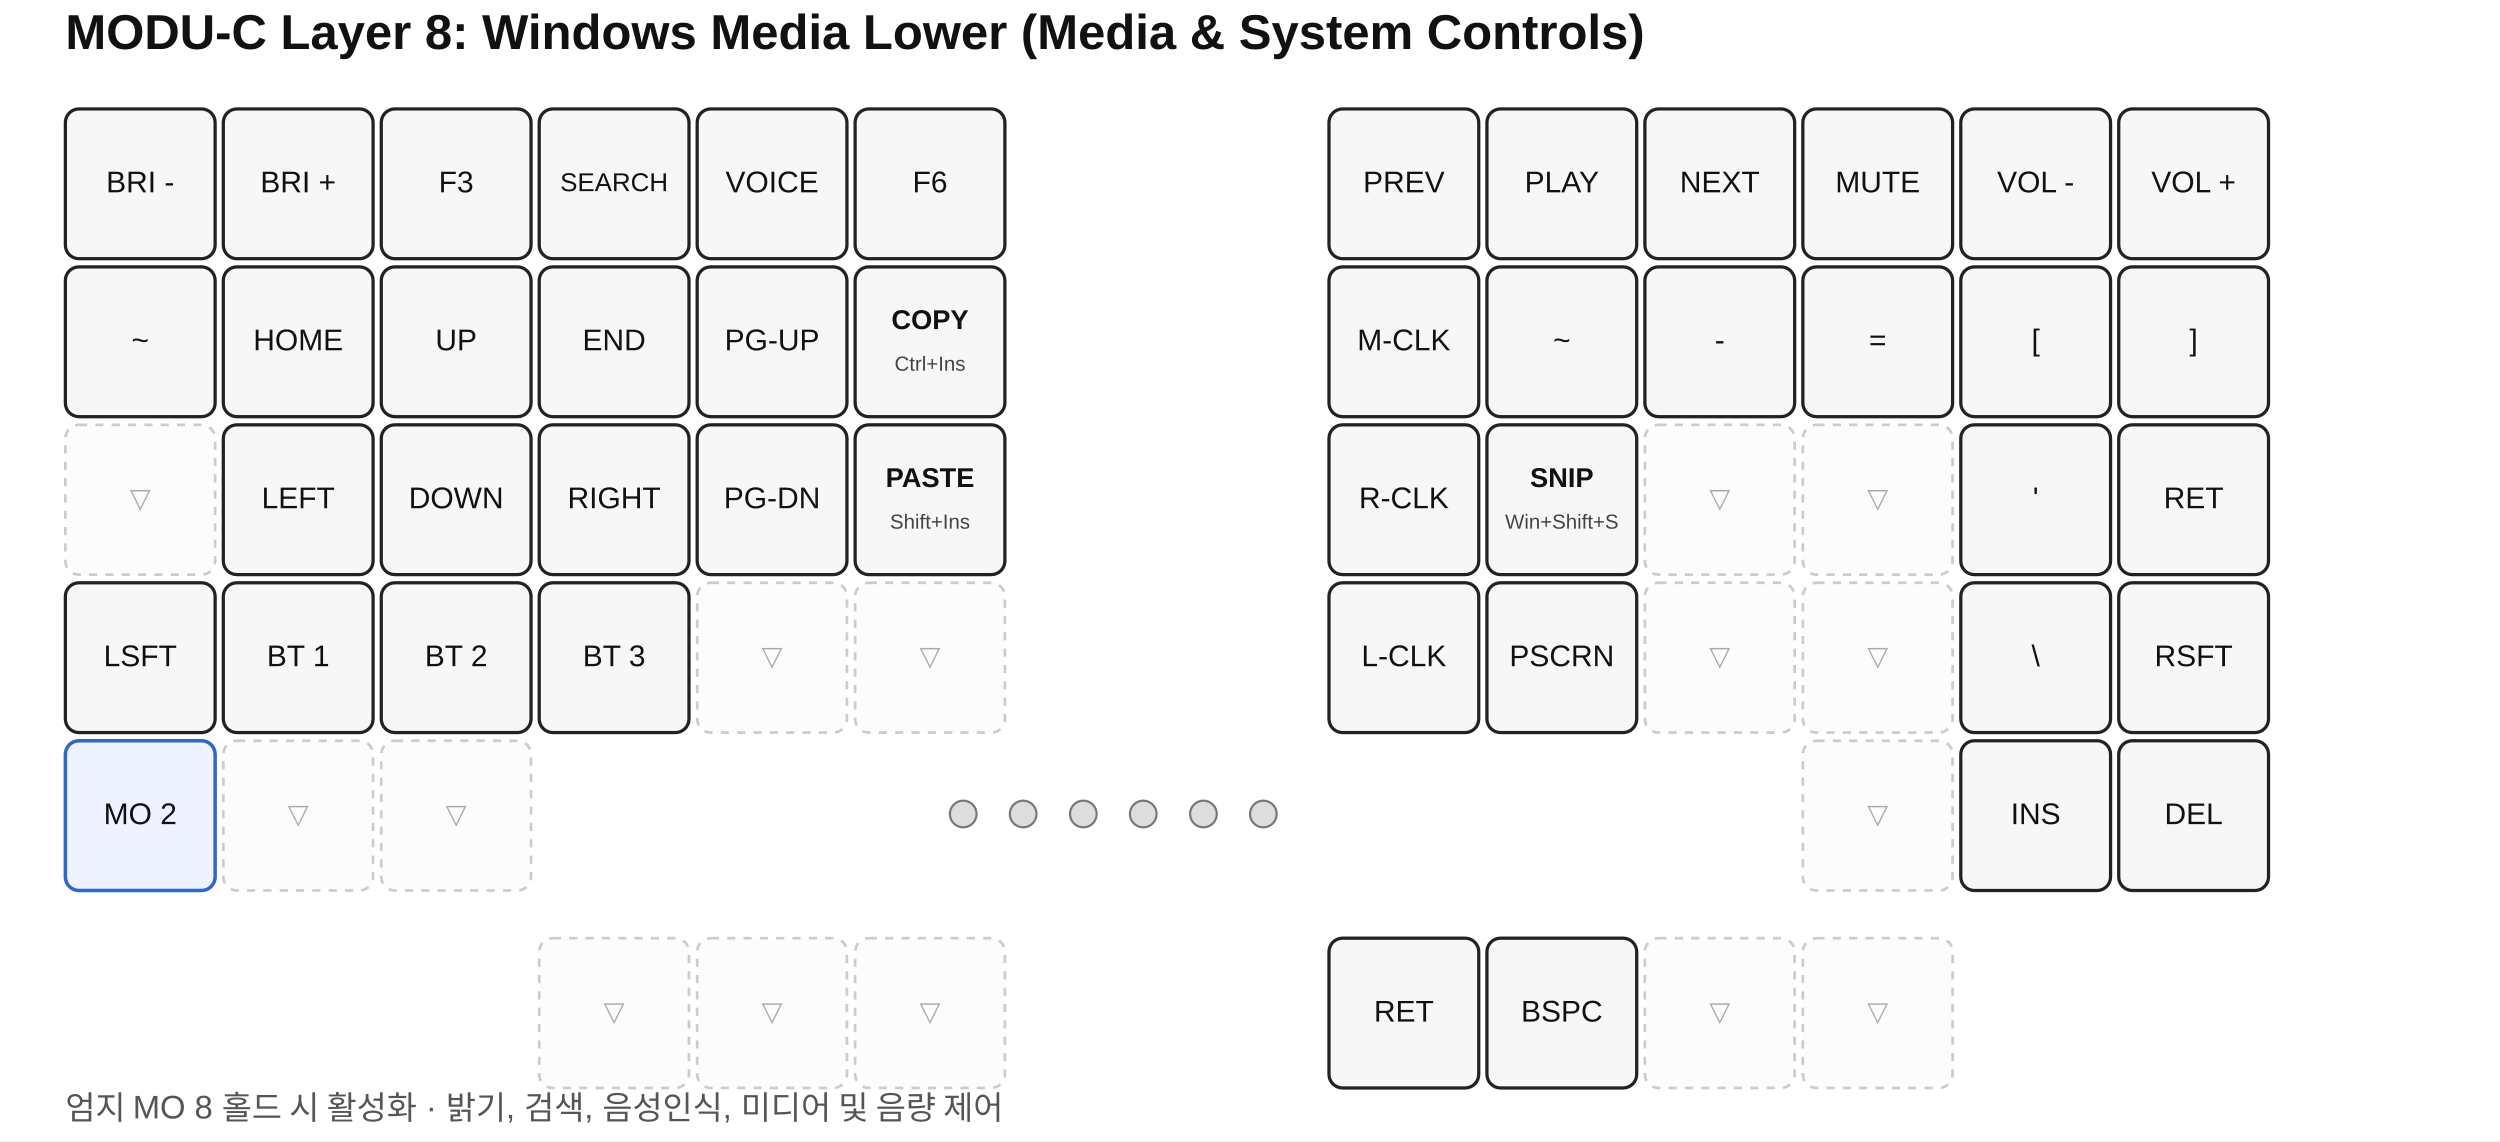
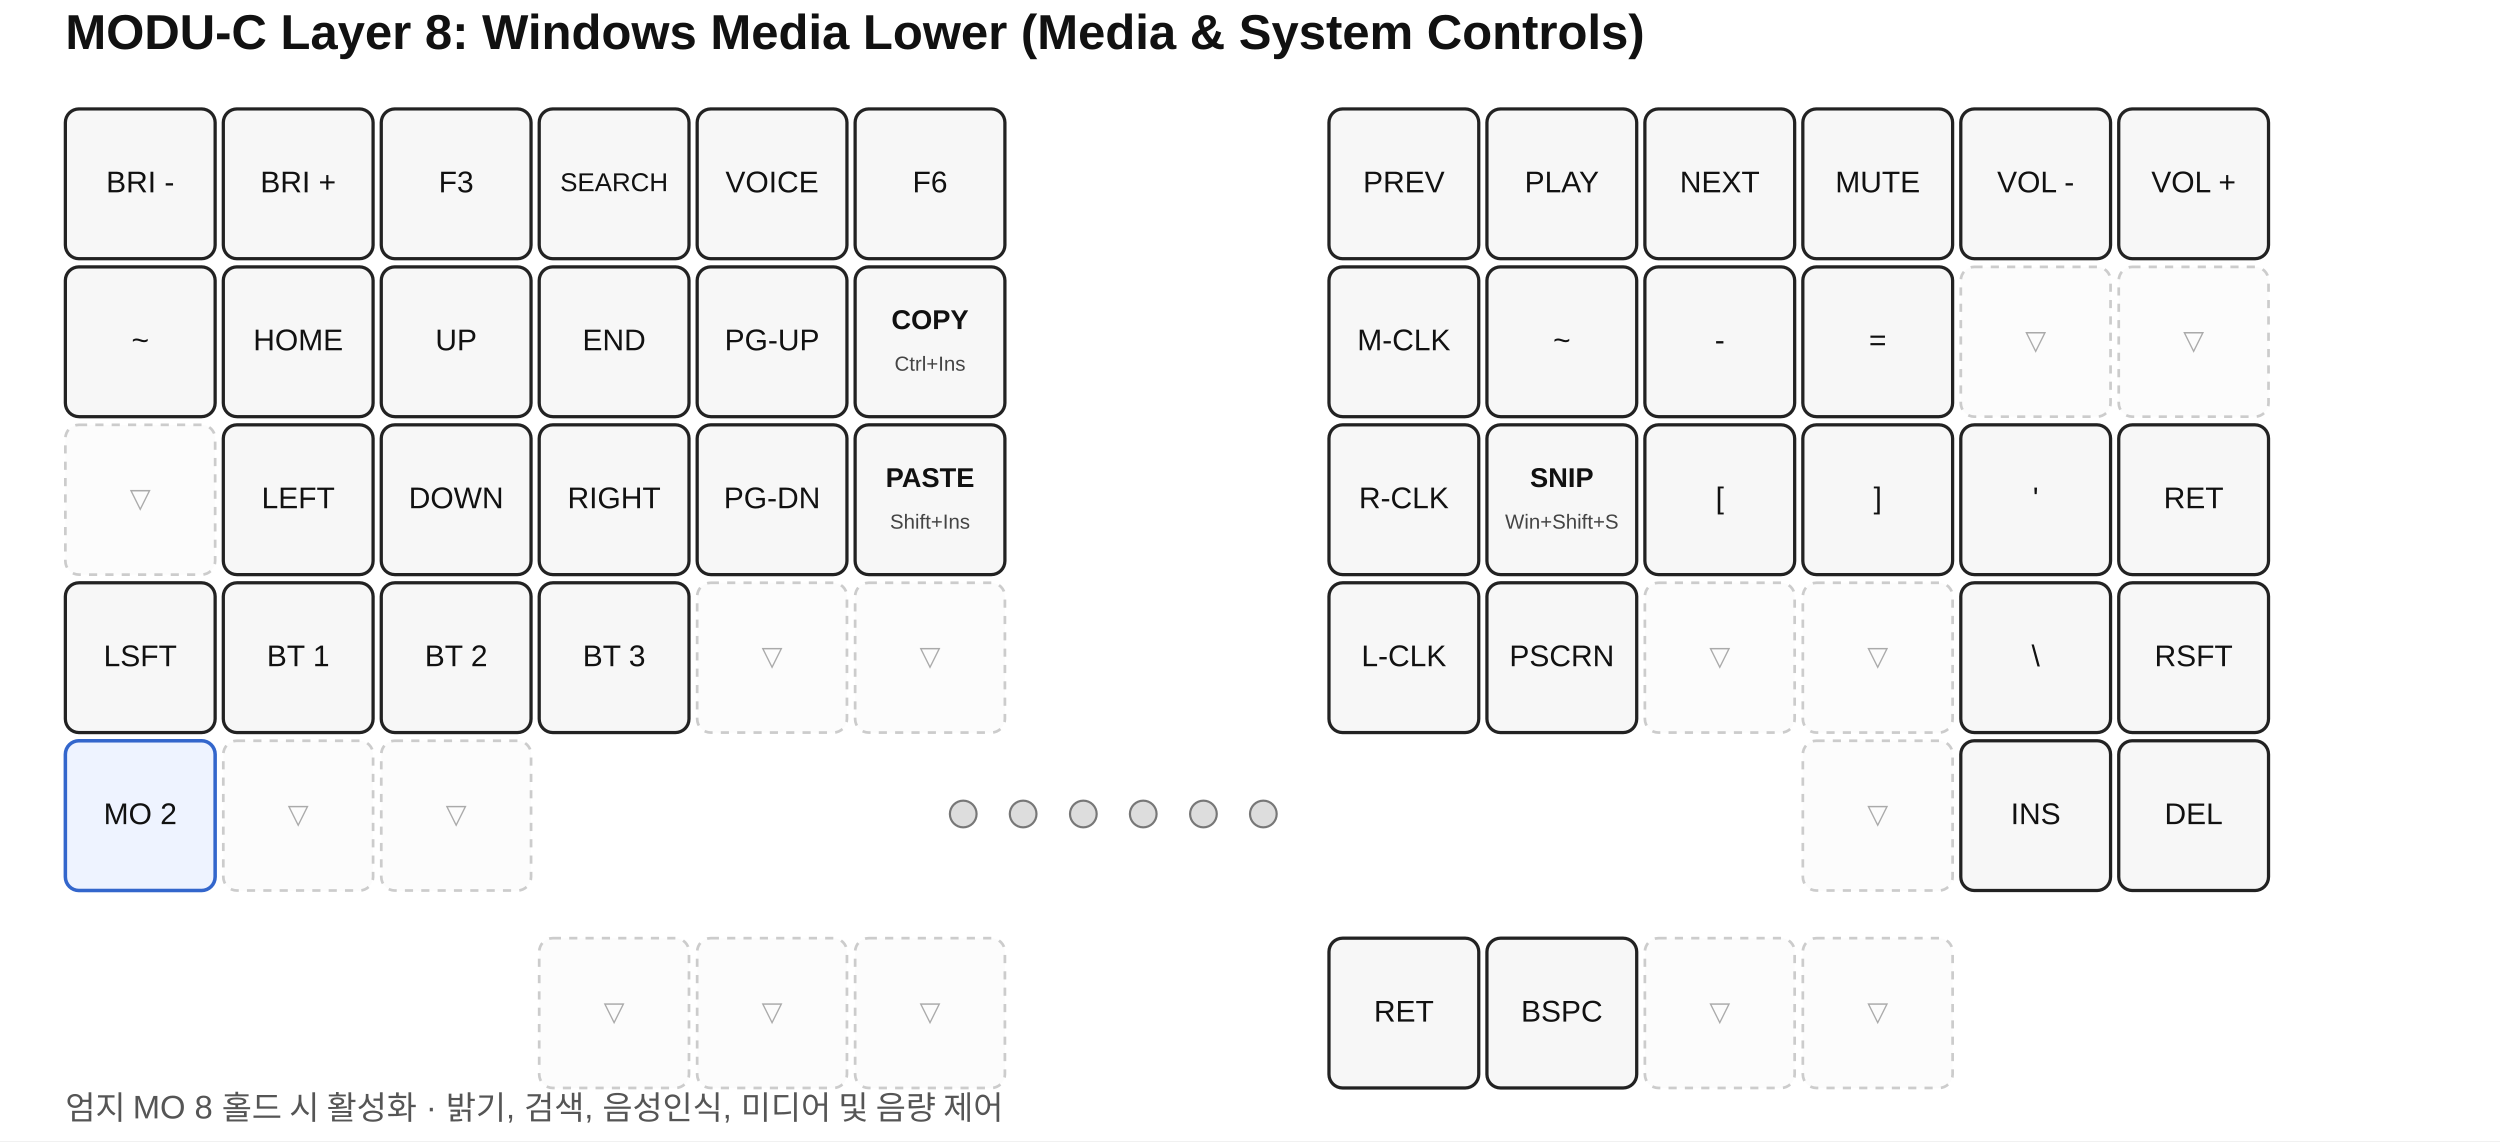
<svg xmlns="http://www.w3.org/2000/svg" width="918" height="419" viewBox="0 0 918 419">
  <rect width="100%" height="100%" fill="white" />
  <style>
text{font-family:Arial,sans-serif;fill:#111}
.key{fill:#f7f7f7;stroke:#222;stroke-width:1.2}
.trans{fill:#fcfcfc;stroke:#ccc;stroke-width:1;stroke-dasharray:3 3}
.mo{fill:#eef3ff;stroke:#3366cc;stroke-width:1.3}
.boot{fill:#ffeeee;stroke:#cc3333;stroke-width:1.3}
.none{fill:#ddd;stroke:#777;stroke-width:0.8}
.title{font-weight:700;font-size:18px}
.note{font-size:12px;fill:#555}
.label{font-size:11px;text-anchor:middle;dominant-baseline:middle}
.label-sm{font-size:9.5px;text-anchor:middle;dominant-baseline:middle}
.label-multi-1{font-size:10px;font-weight:700;text-anchor:middle;dominant-baseline:middle}
.label-multi-2{font-size:7.5px;text-anchor:middle;dominant-baseline:middle;fill:#444}
.label-trans{font-size:10px;text-anchor:middle;dominant-baseline:middle;fill:#aaa}
</style>
  <text x="24" y="18" class="title">MODU-C Layer 8: Windows Media Lower (Media &amp; System Controls)</text>
  <rect class="key" x="24.0" y="40.0" width="55.0" height="55.0" rx="5" />
  <text class="label" x="51.5" y="67.5">BRI -</text>
  <rect class="key" x="82.0" y="40.0" width="55.0" height="55.0" rx="5" />
  <text class="label" x="109.5" y="67.5">BRI +</text>
  <rect class="key" x="140.0" y="40.0" width="55.0" height="55.0" rx="5" />
  <text class="label" x="167.5" y="67.5">F3</text>
  <rect class="key" x="198.0" y="40.0" width="55.0" height="55.0" rx="5" />
  <text class="label-sm" x="225.5" y="67.5">SEARCH</text>
  <rect class="key" x="256.0" y="40.0" width="55.0" height="55.0" rx="5" />
  <text class="label" x="283.5" y="67.5">VOICE</text>
  <rect class="key" x="314.0" y="40.0" width="55.0" height="55.0" rx="5" />
  <text class="label" x="341.5" y="67.5">F6</text>
  <rect class="key" x="488.0" y="40.0" width="55.0" height="55.0" rx="5" />
  <text class="label" x="515.5" y="67.5">PREV</text>
  <rect class="key" x="546.0" y="40.0" width="55.0" height="55.0" rx="5" />
  <text class="label" x="573.5" y="67.5">PLAY</text>
  <rect class="key" x="604.0" y="40.0" width="55.0" height="55.0" rx="5" />
  <text class="label" x="631.5" y="67.5">NEXT</text>
  <rect class="key" x="662.0" y="40.0" width="55.0" height="55.0" rx="5" />
  <text class="label" x="689.5" y="67.5">MUTE</text>
  <rect class="key" x="720.0" y="40.0" width="55.0" height="55.0" rx="5" />
  <text class="label" x="747.5" y="67.5">VOL -</text>
  <rect class="key" x="778.0" y="40.0" width="55.0" height="55.0" rx="5" />
  <text class="label" x="805.5" y="67.5">VOL +</text>
  <rect class="key" x="24.0" y="98.0" width="55.0" height="55.0" rx="5" />
  <text class="label" x="51.5" y="125.5">~</text>
  <rect class="key" x="82.0" y="98.0" width="55.0" height="55.0" rx="5" />
  <text class="label" x="109.5" y="125.5">HOME</text>
  <rect class="key" x="140.0" y="98.0" width="55.0" height="55.0" rx="5" />
  <text class="label" x="167.5" y="125.5">UP</text>
  <rect class="key" x="198.0" y="98.0" width="55.0" height="55.0" rx="5" />
  <text class="label" x="225.5" y="125.5">END</text>
  <rect class="key" x="256.0" y="98.0" width="55.0" height="55.0" rx="5" />
  <text class="label" x="283.5" y="125.5">PG-UP</text>
  <rect class="key" x="314.0" y="98.0" width="55.0" height="55.0" rx="5" />
  <text class="label-multi-1" x="341.5" y="118.0">COPY</text>
  <text class="label-multi-2" x="341.5" y="134.0">Ctrl+Ins</text>
  <rect class="key" x="488.0" y="98.0" width="55.0" height="55.0" rx="5" />
  <text class="label" x="515.5" y="125.5">M-CLK</text>
  <rect class="key" x="546.0" y="98.0" width="55.0" height="55.0" rx="5" />
  <text class="label" x="573.5" y="125.5">~</text>
  <rect class="key" x="604.0" y="98.0" width="55.0" height="55.0" rx="5" />
  <text class="label" x="631.5" y="125.5">-</text>
  <rect class="key" x="662.0" y="98.0" width="55.0" height="55.0" rx="5" />
  <text class="label" x="689.5" y="125.5">=</text>
-   <rect class="key" x="720.0" y="98.0" width="55.0" height="55.0" rx="5" />
-   <text class="label" x="747.5" y="125.5">[</text>
-   <rect class="key" x="778.0" y="98.0" width="55.0" height="55.0" rx="5" />
-   <text class="label" x="805.5" y="125.5">]</text>
+   <rect class="trans" x="720.0" y="98.0" width="55.0" height="55.0" rx="5" />
+   <text class="label-trans" x="747.5" y="125.5">▽</text>
+   <rect class="trans" x="778.0" y="98.0" width="55.0" height="55.0" rx="5" />
+   <text class="label-trans" x="805.5" y="125.5">▽</text>
  <rect class="trans" x="24.0" y="156.0" width="55.0" height="55.0" rx="5" />
  <text class="label-trans" x="51.5" y="183.5">▽</text>
  <rect class="key" x="82.0" y="156.0" width="55.0" height="55.0" rx="5" />
  <text class="label" x="109.5" y="183.5">LEFT</text>
  <rect class="key" x="140.0" y="156.0" width="55.0" height="55.0" rx="5" />
  <text class="label" x="167.5" y="183.5">DOWN</text>
  <rect class="key" x="198.0" y="156.0" width="55.0" height="55.0" rx="5" />
  <text class="label" x="225.5" y="183.5">RIGHT</text>
  <rect class="key" x="256.0" y="156.0" width="55.0" height="55.0" rx="5" />
  <text class="label" x="283.5" y="183.5">PG-DN</text>
  <rect class="key" x="314.0" y="156.0" width="55.0" height="55.0" rx="5" />
  <text class="label-multi-1" x="341.5" y="176.0">PASTE</text>
  <text class="label-multi-2" x="341.5" y="192.0">Shift+Ins</text>
  <rect class="key" x="488.0" y="156.0" width="55.0" height="55.0" rx="5" />
  <text class="label" x="515.5" y="183.5">R-CLK</text>
  <rect class="key" x="546.0" y="156.0" width="55.0" height="55.0" rx="5" />
  <text class="label-multi-1" x="573.5" y="176.0">SNIP</text>
  <text class="label-multi-2" x="573.5" y="192.0">Win+Shift+S</text>
-   <rect class="trans" x="604.0" y="156.0" width="55.0" height="55.0" rx="5" />
-   <text class="label-trans" x="631.5" y="183.5">▽</text>
-   <rect class="trans" x="662.0" y="156.0" width="55.0" height="55.0" rx="5" />
-   <text class="label-trans" x="689.5" y="183.5">▽</text>
+   <rect class="key" x="604.0" y="156.0" width="55.0" height="55.0" rx="5" />
+   <text class="label" x="631.5" y="183.5">[</text>
+   <rect class="key" x="662.0" y="156.0" width="55.0" height="55.0" rx="5" />
+   <text class="label" x="689.5" y="183.5">]</text>
  <rect class="key" x="720.0" y="156.0" width="55.0" height="55.0" rx="5" />
  <text class="label" x="747.5" y="183.5">'</text>
  <rect class="key" x="778.0" y="156.0" width="55.0" height="55.0" rx="5" />
  <text class="label" x="805.5" y="183.5">RET</text>
  <rect class="key" x="24.0" y="214.0" width="55.0" height="55.0" rx="5" />
  <text class="label" x="51.5" y="241.5">LSFT</text>
  <rect class="key" x="82.0" y="214.0" width="55.0" height="55.0" rx="5" />
  <text class="label" x="109.5" y="241.5">BT 1</text>
  <rect class="key" x="140.0" y="214.0" width="55.0" height="55.0" rx="5" />
  <text class="label" x="167.5" y="241.5">BT 2</text>
  <rect class="key" x="198.0" y="214.0" width="55.0" height="55.0" rx="5" />
  <text class="label" x="225.5" y="241.5">BT 3</text>
  <rect class="trans" x="256.0" y="214.0" width="55.0" height="55.0" rx="5" />
  <text class="label-trans" x="283.5" y="241.5">▽</text>
  <rect class="trans" x="314.0" y="214.0" width="55.0" height="55.0" rx="5" />
  <text class="label-trans" x="341.5" y="241.5">▽</text>
  <rect class="key" x="488.0" y="214.0" width="55.0" height="55.0" rx="5" />
  <text class="label" x="515.5" y="241.5">L-CLK</text>
  <rect class="key" x="546.0" y="214.0" width="55.0" height="55.0" rx="5" />
  <text class="label" x="573.5" y="241.5">PSCRN</text>
  <rect class="trans" x="604.0" y="214.0" width="55.0" height="55.0" rx="5" />
  <text class="label-trans" x="631.5" y="241.5">▽</text>
  <rect class="trans" x="662.0" y="214.0" width="55.0" height="55.0" rx="5" />
  <text class="label-trans" x="689.5" y="241.5">▽</text>
  <rect class="key" x="720.0" y="214.0" width="55.0" height="55.0" rx="5" />
  <text class="label" x="747.5" y="241.5">\</text>
  <rect class="key" x="778.0" y="214.0" width="55.0" height="55.0" rx="5" />
  <text class="label" x="805.5" y="241.5">RSFT</text>
  <rect class="mo" x="24.0" y="272.0" width="55.0" height="55.0" rx="5" />
  <text class="label" x="51.5" y="299.5">MO 2</text>
  <rect class="trans" x="82.0" y="272.0" width="55.0" height="55.0" rx="5" />
  <text class="label-trans" x="109.5" y="299.5">▽</text>
  <rect class="trans" x="140.0" y="272.0" width="55.0" height="55.0" rx="5" />
  <text class="label-trans" x="167.5" y="299.5">▽</text>
  <rect class="none" x="348.8" y="294.0" width="9.8" height="9.8" rx="5" />
  <rect class="none" x="370.8" y="294.0" width="9.8" height="9.8" rx="5" />
  <rect class="none" x="392.9" y="294.0" width="9.8" height="9.8" rx="5" />
  <rect class="none" x="414.9" y="294.0" width="9.8" height="9.8" rx="5" />
  <rect class="none" x="437.0" y="294.0" width="9.8" height="9.8" rx="5" />
  <rect class="none" x="459.0" y="294.0" width="9.8" height="9.8" rx="5" />
  <rect class="trans" x="662.0" y="272.0" width="55.0" height="55.0" rx="5" />
  <text class="label-trans" x="689.5" y="299.5">▽</text>
  <rect class="key" x="720.0" y="272.0" width="55.0" height="55.0" rx="5" />
  <text class="label" x="747.5" y="299.5">INS</text>
  <rect class="key" x="778.0" y="272.0" width="55.0" height="55.0" rx="5" />
  <text class="label" x="805.5" y="299.5">DEL</text>
  <rect class="trans" x="198.0" y="344.5" width="55.0" height="55.0" rx="5" />
  <text class="label-trans" x="225.5" y="372.0">▽</text>
  <rect class="trans" x="256.0" y="344.5" width="55.0" height="55.0" rx="5" />
  <text class="label-trans" x="283.5" y="372.0">▽</text>
  <rect class="trans" x="314.0" y="344.5" width="55.0" height="55.0" rx="5" />
  <text class="label-trans" x="341.5" y="372.0">▽</text>
  <rect class="key" x="488.0" y="344.5" width="55.0" height="55.0" rx="5" />
  <text class="label" x="515.5" y="372.0">RET</text>
  <rect class="key" x="546.0" y="344.5" width="55.0" height="55.0" rx="5" />
  <text class="label" x="573.5" y="372.0">BSPC</text>
  <rect class="trans" x="604.0" y="344.5" width="55.0" height="55.0" rx="5" />
  <text class="label-trans" x="631.5" y="372.0">▽</text>
  <rect class="trans" x="662.0" y="344.5" width="55.0" height="55.0" rx="5" />
  <text class="label-trans" x="689.5" y="372.0">▽</text>
  <text x="24" y="411" class="note">엄지 MO 8 홀드 시 활성화 · 밝기, 검색, 음성인식, 미디어 및 음량 제어</text>
</svg>
